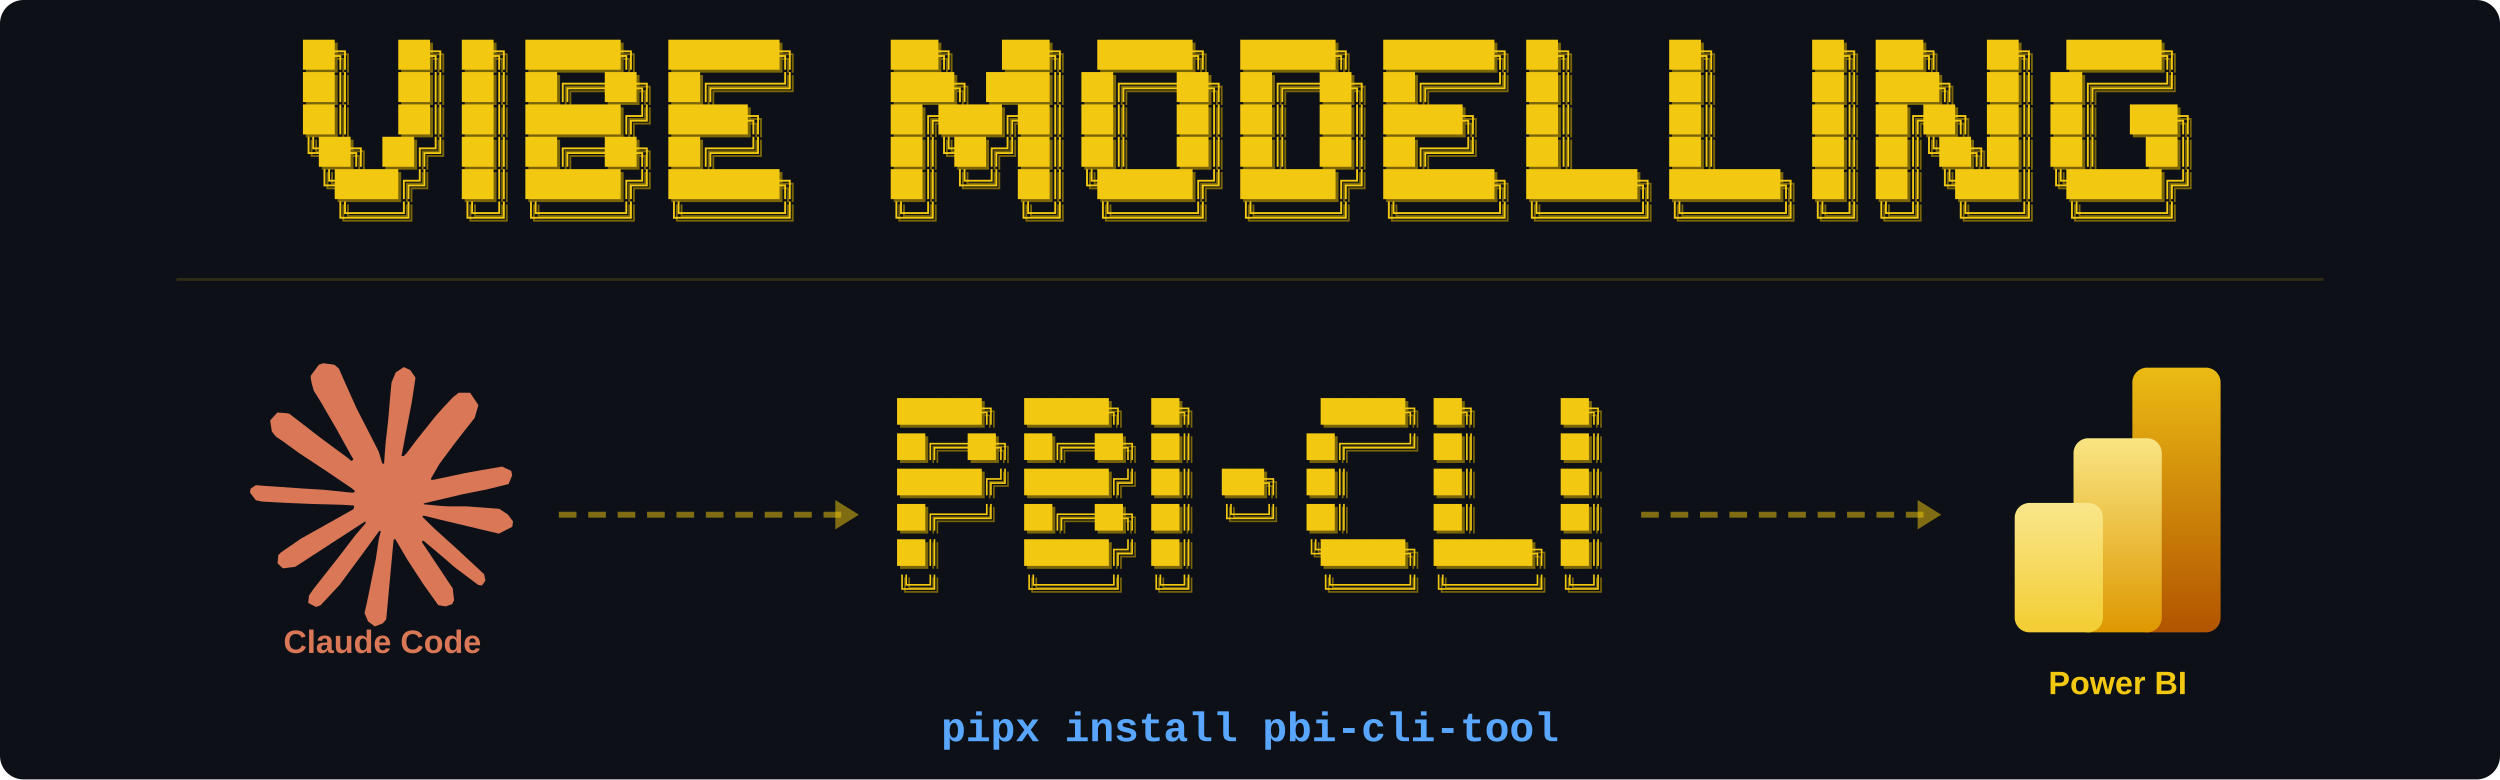
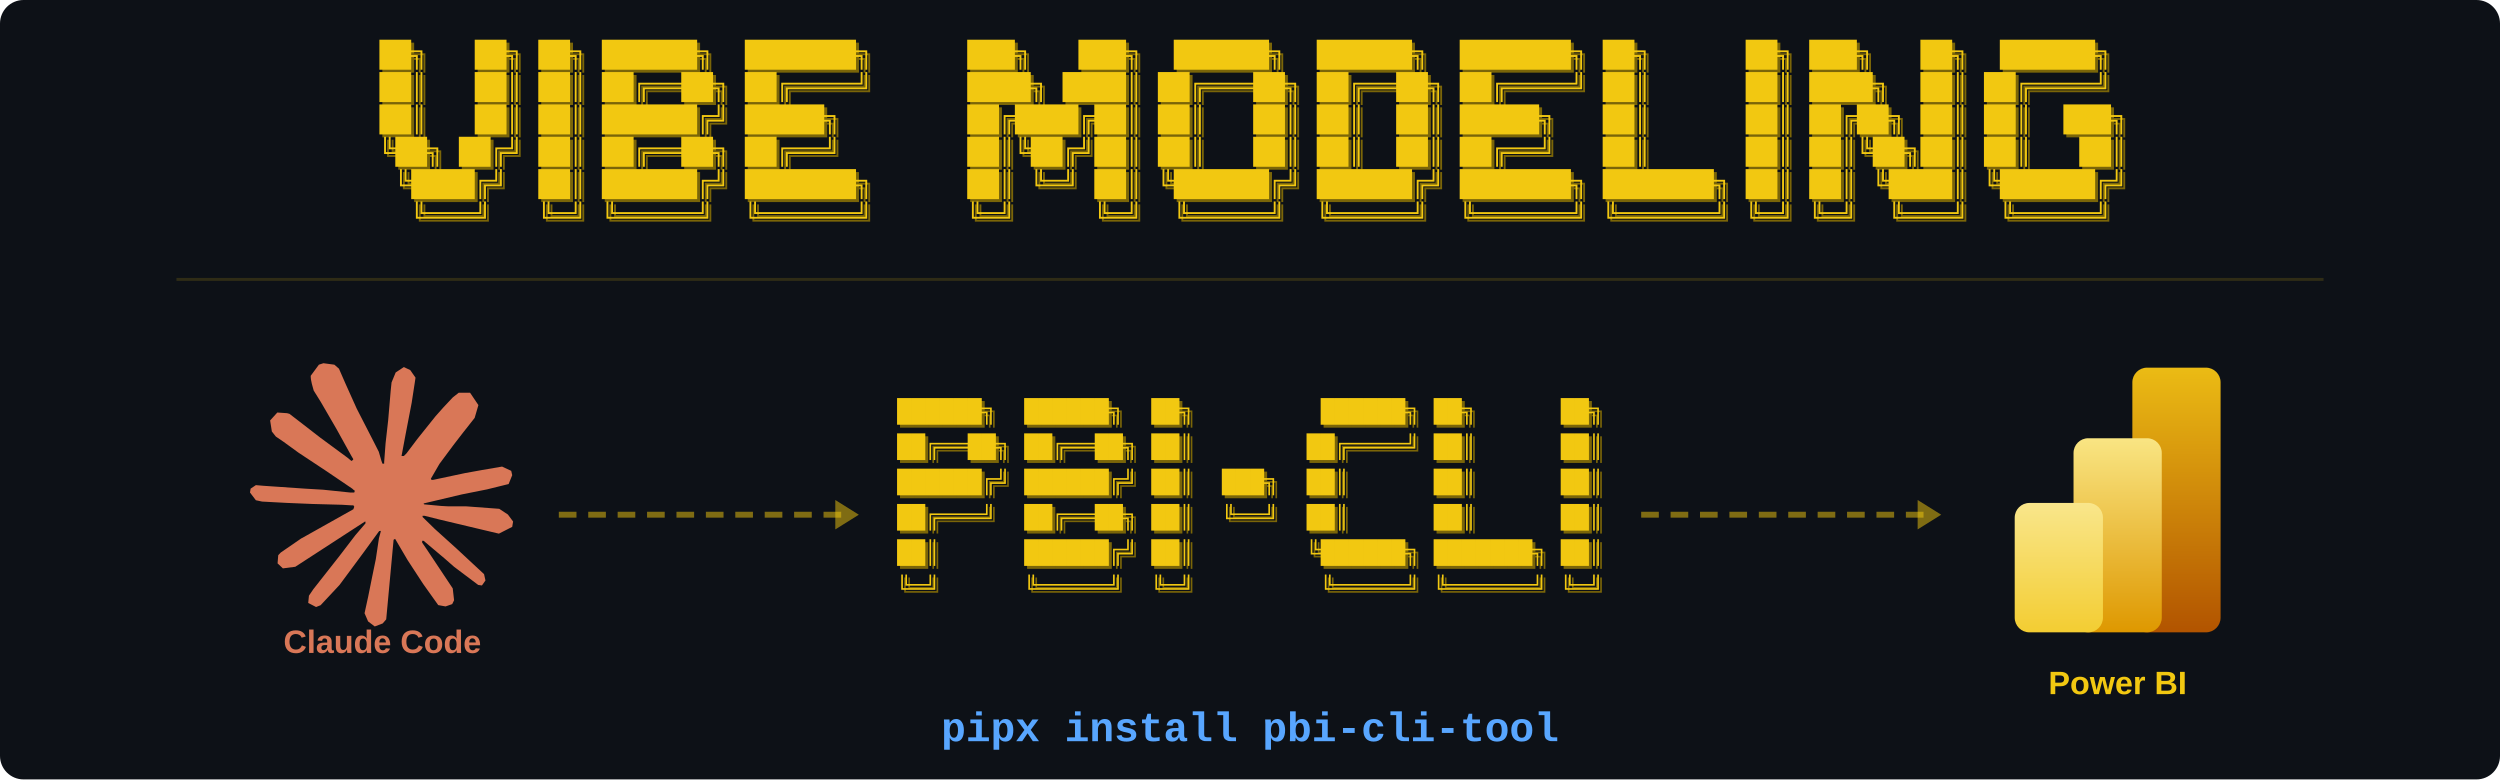
<svg xmlns="http://www.w3.org/2000/svg" width="850" height="265" viewBox="0 0 850 265">
  <defs>
    <linearGradient id="pbi-bar1" x1="50%" y1="0%" x2="50%" y2="100%">
      <stop offset="0%" stop-color="#EBBB14" />
      <stop offset="100%" stop-color="#B25400" />
    </linearGradient>
    <linearGradient id="pbi-bar2" x1="50%" y1="0%" x2="50%" y2="100%">
      <stop offset="0%" stop-color="#F9E583" />
      <stop offset="100%" stop-color="#DE9800" />
    </linearGradient>
    <linearGradient id="pbi-bar3" x1="50%" y1="0%" x2="50%" y2="100%">
      <stop offset="0%" stop-color="#F9E68B" />
      <stop offset="100%" stop-color="#F3CD32" />
    </linearGradient>
  </defs>
  <rect width="100%" height="100%" fill="#0d1117" rx="8" />
  <text font-family="'Courier New', Courier, monospace" font-size="9" fill="#7A6508" xml:space="preserve">
-     <tspan x="104" y="22">██╗   ██╗ ██╗ ██████╗  ███████╗      ███╗   ███╗  ██████╗  ██████╗  ███████╗ ██╗      ██╗      ██╗ ███╗   ██╗  ██████╗ </tspan>
-     <tspan x="104" y="33">██║   ██║ ██║ ██╔══██╗ ██╔════╝      ████╗ ████║ ██╔═══██╗ ██╔══██╗ ██╔════╝ ██║      ██║      ██║ ████╗  ██║ ██╔════╝ </tspan>
-     <tspan x="104" y="44">██║   ██║ ██║ ██████╔╝ █████╗        ██╔████╔██║ ██║   ██║ ██║  ██║ █████╗   ██║      ██║      ██║ ██╔██╗ ██║ ██║  ███╗</tspan>
-     <tspan x="104" y="55">╚██╗ ██╔╝ ██║ ██╔══██╗ ██╔══╝        ██║╚██╔╝██║ ██║   ██║ ██║  ██║ ██╔══╝   ██║      ██║      ██║ ██║╚██╗██║ ██║   ██║</tspan>
-     <tspan x="104" y="66"> ╚████╔╝  ██║ ██████╔╝ ███████╗      ██║ ╚═╝ ██║ ╚██████╔╝ ██████╔╝ ███████╗ ███████╗ ███████╗ ██║ ██║ ╚████║ ╚██████╔╝</tspan>
-     <tspan x="104" y="77">  ╚═══╝   ╚═╝ ╚═════╝  ╚══════╝      ╚═╝     ╚═╝  ╚═════╝  ╚═════╝  ╚══════╝ ╚══════╝ ╚══════╝ ╚═╝ ╚═╝  ╚═══╝  ╚═════╝ </tspan>
+     <tspan x="130" y="22">██╗   ██╗ ██╗ ██████╗  ███████╗      ███╗   ███╗  ██████╗  ██████╗  ███████╗ ██╗      ██╗ ███╗   ██╗  ██████╗ </tspan>
+     <tspan x="130" y="33">██║   ██║ ██║ ██╔══██╗ ██╔════╝      ████╗ ████║ ██╔═══██╗ ██╔══██╗ ██╔════╝ ██║      ██║ ████╗  ██║ ██╔════╝ </tspan>
+     <tspan x="130" y="44">██║   ██║ ██║ ██████╔╝ █████╗        ██╔████╔██║ ██║   ██║ ██║  ██║ █████╗   ██║      ██║ ██╔██╗ ██║ ██║  ███╗</tspan>
+     <tspan x="130" y="55">╚██╗ ██╔╝ ██║ ██╔══██╗ ██╔══╝        ██║╚██╔╝██║ ██║   ██║ ██║  ██║ ██╔══╝   ██║      ██║ ██║╚██╗██║ ██║   ██║</tspan>
+     <tspan x="130" y="66"> ╚████╔╝  ██║ ██████╔╝ ███████╗      ██║ ╚═╝ ██║ ╚██████╔╝ ██████╔╝ ███████╗ ███████╗ ██║ ██║ ╚████║ ╚██████╔╝</tspan>
+     <tspan x="130" y="77">  ╚═══╝   ╚═╝ ╚═════╝  ╚══════╝      ╚═╝     ╚═╝  ╚═════╝  ╚═════╝  ╚══════╝ ╚══════╝ ╚═╝ ╚═╝  ╚═══╝  ╚═════╝ </tspan>
  </text>
  <text font-family="'Courier New', Courier, monospace" font-size="9" fill="#F2C811" xml:space="preserve">
-     <tspan x="103" y="21">██╗   ██╗ ██╗ ██████╗  ███████╗      ███╗   ███╗  ██████╗  ██████╗  ███████╗ ██╗      ██╗      ██╗ ███╗   ██╗  ██████╗ </tspan>
-     <tspan x="103" y="32">██║   ██║ ██║ ██╔══██╗ ██╔════╝      ████╗ ████║ ██╔═══██╗ ██╔══██╗ ██╔════╝ ██║      ██║      ██║ ████╗  ██║ ██╔════╝ </tspan>
-     <tspan x="103" y="43">██║   ██║ ██║ ██████╔╝ █████╗        ██╔████╔██║ ██║   ██║ ██║  ██║ █████╗   ██║      ██║      ██║ ██╔██╗ ██║ ██║  ███╗</tspan>
-     <tspan x="103" y="54">╚██╗ ██╔╝ ██║ ██╔══██╗ ██╔══╝        ██║╚██╔╝██║ ██║   ██║ ██║  ██║ ██╔══╝   ██║      ██║      ██║ ██║╚██╗██║ ██║   ██║</tspan>
-     <tspan x="103" y="65"> ╚████╔╝  ██║ ██████╔╝ ███████╗      ██║ ╚═╝ ██║ ╚██████╔╝ ██████╔╝ ███████╗ ███████╗ ███████╗ ██║ ██║ ╚████║ ╚██████╔╝</tspan>
-     <tspan x="103" y="76">  ╚═══╝   ╚═╝ ╚═════╝  ╚══════╝      ╚═╝     ╚═╝  ╚═════╝  ╚═════╝  ╚══════╝ ╚══════╝ ╚══════╝ ╚═╝ ╚═╝  ╚═══╝  ╚═════╝ </tspan>
+     <tspan x="129" y="21">██╗   ██╗ ██╗ ██████╗  ███████╗      ███╗   ███╗  ██████╗  ██████╗  ███████╗ ██╗      ██╗ ███╗   ██╗  ██████╗ </tspan>
+     <tspan x="129" y="32">██║   ██║ ██║ ██╔══██╗ ██╔════╝      ████╗ ████║ ██╔═══██╗ ██╔══██╗ ██╔════╝ ██║      ██║ ████╗  ██║ ██╔════╝ </tspan>
+     <tspan x="129" y="43">██║   ██║ ██║ ██████╔╝ █████╗        ██╔████╔██║ ██║   ██║ ██║  ██║ █████╗   ██║      ██║ ██╔██╗ ██║ ██║  ███╗</tspan>
+     <tspan x="129" y="54">╚██╗ ██╔╝ ██║ ██╔══██╗ ██╔══╝        ██║╚██╔╝██║ ██║   ██║ ██║  ██║ ██╔══╝   ██║      ██║ ██║╚██╗██║ ██║   ██║</tspan>
+     <tspan x="129" y="65"> ╚████╔╝  ██║ ██████╔╝ ███████╗      ██║ ╚═╝ ██║ ╚██████╔╝ ██████╔╝ ███████╗ ███████╗ ██║ ██║ ╚████║ ╚██████╔╝</tspan>
+     <tspan x="129" y="76">  ╚═══╝   ╚═╝ ╚═════╝  ╚══════╝      ╚═╝     ╚═╝  ╚═════╝  ╚═════╝  ╚══════╝ ╚══════╝ ╚═╝ ╚═╝  ╚═══╝  ╚═════╝ </tspan>
  </text>
  <line x1="60" y1="95" x2="790" y2="95" stroke="#F2C811" stroke-opacity="0.15" stroke-width="1" />
  <g transform="translate(85, 123) scale(0.075)">
    <path fill="#d97757" d="M 233.96 800.215 L 468.644 668.537 L 472.591 657.101 L 468.644 650.738 L 457.208 650.738 L 417.987 648.322 L 283.893 644.698 L 167.597 639.866 L 54.926 633.826 L 26.577 627.785 L 3.3e-05 592.752 L 2.738 575.275 L 26.577 559.248 L 60.725 562.228 L 136.188 567.383 L 249.423 575.195 L 331.57 580.027 L 453.262 592.671 L 472.591 592.671 L 475.329 584.859 L 468.725 580.027 L 463.571 575.195 L 346.389 495.785 L 219.544 411.866 L 153.101 363.544 L 117.181 339.06 L 99.06 316.107 L 91.248 266.014 L 123.866 230.094 L 167.678 233.074 L 178.873 236.054 L 223.248 270.201 L 318.04 343.57 L 441.826 434.738 L 459.946 449.799 L 467.195 444.644 L 468.081 441.02 L 459.946 427.409 L 392.617 305.718 L 320.779 181.933 L 288.805 130.631 L 280.349 99.866 C 277.369 87.221 275.195 76.591 275.195 63.624 L 312.322 13.208 L 332.859 6.604 L 382.389 13.208 L 403.248 31.329 L 434.014 101.718 L 483.866 212.537 L 561.181 363.221 L 583.812 407.919 L 595.893 449.315 L 600.403 461.96 L 608.215 461.96 L 608.215 454.712 L 614.577 369.826 L 626.336 265.611 L 637.772 131.517 L 641.718 93.745 L 660.403 48.483 L 697.53 24 L 726.524 37.852 L 750.363 72 L 747.06 94.067 L 732.886 186.201 L 705.101 330.524 L 686.98 427.168 L 697.53 427.168 L 709.611 415.087 L 758.497 350.175 L 840.644 247.49 L 876.886 206.738 L 919.168 161.718 L 946.309 140.295 L 997.611 140.295 L 1035.383 196.43 L 1018.47 254.416 L 965.638 321.423 L 921.826 378.202 L 859.007 462.765 L 819.785 530.416 L 823.409 535.812 L 832.752 534.926 L 974.658 504.725 L 1051.329 490.873 L 1142.819 475.168 L 1184.215 494.497 L 1188.725 514.148 L 1172.456 554.336 L 1074.604 578.497 L 959.839 601.45 L 788.94 641.879 L 786.846 643.409 L 789.262 646.389 L 866.255 653.638 L 899.195 655.409 L 979.812 655.409 L 1129.933 666.604 L 1169.154 692.537 L 1192.671 724.269 L 1188.725 748.43 L 1128.322 779.195 L 1046.819 759.866 L 856.591 714.604 L 791.356 698.336 L 782.336 698.336 L 782.336 703.732 L 836.698 756.886 L 936.322 846.846 L 1061.074 962.819 L 1067.436 991.49 L 1051.409 1014.121 L 1034.497 1011.705 L 924.886 929.235 L 882.604 892.108 L 786.846 811.49 L 780.483 811.49 L 780.483 819.946 L 802.55 852.242 L 919.087 1027.409 L 925.128 1081.128 L 916.671 1098.604 L 886.47 1109.154 L 853.289 1103.114 L 785.074 1007.356 L 714.685 899.517 L 657.906 802.872 L 650.98 806.819 L 617.477 1167.705 L 601.772 1186.148 L 565.53 1200 L 535.329 1177.047 L 519.302 1139.92 L 535.329 1066.551 L 554.658 970.792 L 570.362 894.685 L 584.537 800.134 L 592.993 768.725 L 592.43 766.631 L 585.503 767.517 L 514.228 865.369 L 405.826 1011.866 L 320.054 1103.678 L 299.517 1111.812 L 263.92 1093.369 L 267.221 1060.43 L 287.114 1031.114 L 405.826 880.107 L 477.423 786.524 L 523.651 732.483 L 523.329 724.671 L 520.591 724.671 L 205.289 929.396 L 149.154 936.644 L 124.993 914.014 L 127.973 876.886 L 139.409 864.805 L 234.201 799.57 L 233.879 799.893 Z" />
  </g>
  <text x="130" y="222" font-family="'Segoe UI', Arial, sans-serif" font-size="11" fill="#d97757" text-anchor="middle" font-weight="600">Claude Code</text>
  <line x1="190" y1="175" x2="288" y2="175" stroke="#F2C811" stroke-width="2" stroke-dasharray="6,4" stroke-opacity="0.5" />
  <polygon points="292,175 284,170 284,180" fill="#F2C811" fill-opacity="0.5" />
  <text font-family="'Courier New', Courier, monospace" font-size="8" fill="#7A6508" xml:space="preserve">
    <tspan x="306" y="143">██████╗  ██████╗  ██╗         ██████╗ ██╗      ██╗</tspan>
    <tspan x="306" y="155">██╔══██╗ ██╔══██╗ ██║        ██╔════╝ ██║      ██║</tspan>
    <tspan x="306" y="167">██████╔╝ ██████╔╝ ██║  ███╗  ██║      ██║      ██║</tspan>
    <tspan x="306" y="179">██╔═══╝  ██╔══██╗ ██║  ╚══╝  ██║      ██║      ██║</tspan>
    <tspan x="306" y="191">██║      ██████╔╝ ██║        ╚██████╗ ███████╗ ██║</tspan>
    <tspan x="306" y="203">╚═╝      ╚═════╝  ╚═╝         ╚═════╝ ╚══════╝ ╚═╝</tspan>
  </text>
  <text font-family="'Courier New', Courier, monospace" font-size="8" fill="#F2C811" xml:space="preserve">
    <tspan x="305" y="142">██████╗  ██████╗  ██╗         ██████╗ ██╗      ██╗</tspan>
    <tspan x="305" y="154">██╔══██╗ ██╔══██╗ ██║        ██╔════╝ ██║      ██║</tspan>
    <tspan x="305" y="166">██████╔╝ ██████╔╝ ██║  ███╗  ██║      ██║      ██║</tspan>
    <tspan x="305" y="178">██╔═══╝  ██╔══██╗ ██║  ╚══╝  ██║      ██║      ██║</tspan>
    <tspan x="305" y="190">██║      ██████╔╝ ██║        ╚██████╗ ███████╗ ██║</tspan>
    <tspan x="305" y="202">╚═╝      ╚═════╝  ╚═╝         ╚═════╝ ╚══════╝ ╚═╝</tspan>
  </text>
  <line x1="558" y1="175" x2="656" y2="175" stroke="#F2C811" stroke-width="2" stroke-dasharray="6,4" stroke-opacity="0.5" />
  <polygon points="660,175 652,170 652,180" fill="#F2C811" fill-opacity="0.5" />
  <g transform="translate(685, 125)">
    <rect x="40" y="0" width="30" height="90" rx="5" fill="url(#pbi-bar1)" />
    <rect x="20" y="24" width="30" height="66" rx="5" fill="url(#pbi-bar2)" />
    <rect x="0" y="46" width="30" height="44" rx="5" fill="url(#pbi-bar3)" />
  </g>
  <text x="720" y="236" font-family="'Segoe UI', Arial, sans-serif" font-size="11" fill="#F2C811" text-anchor="middle" font-weight="600">Power BI</text>
  <text x="425" y="252" font-family="'Courier New', Courier, monospace" font-size="14" fill="#58a6ff" text-anchor="middle" font-weight="bold">pipx install pbi-cli-tool</text>
</svg>
